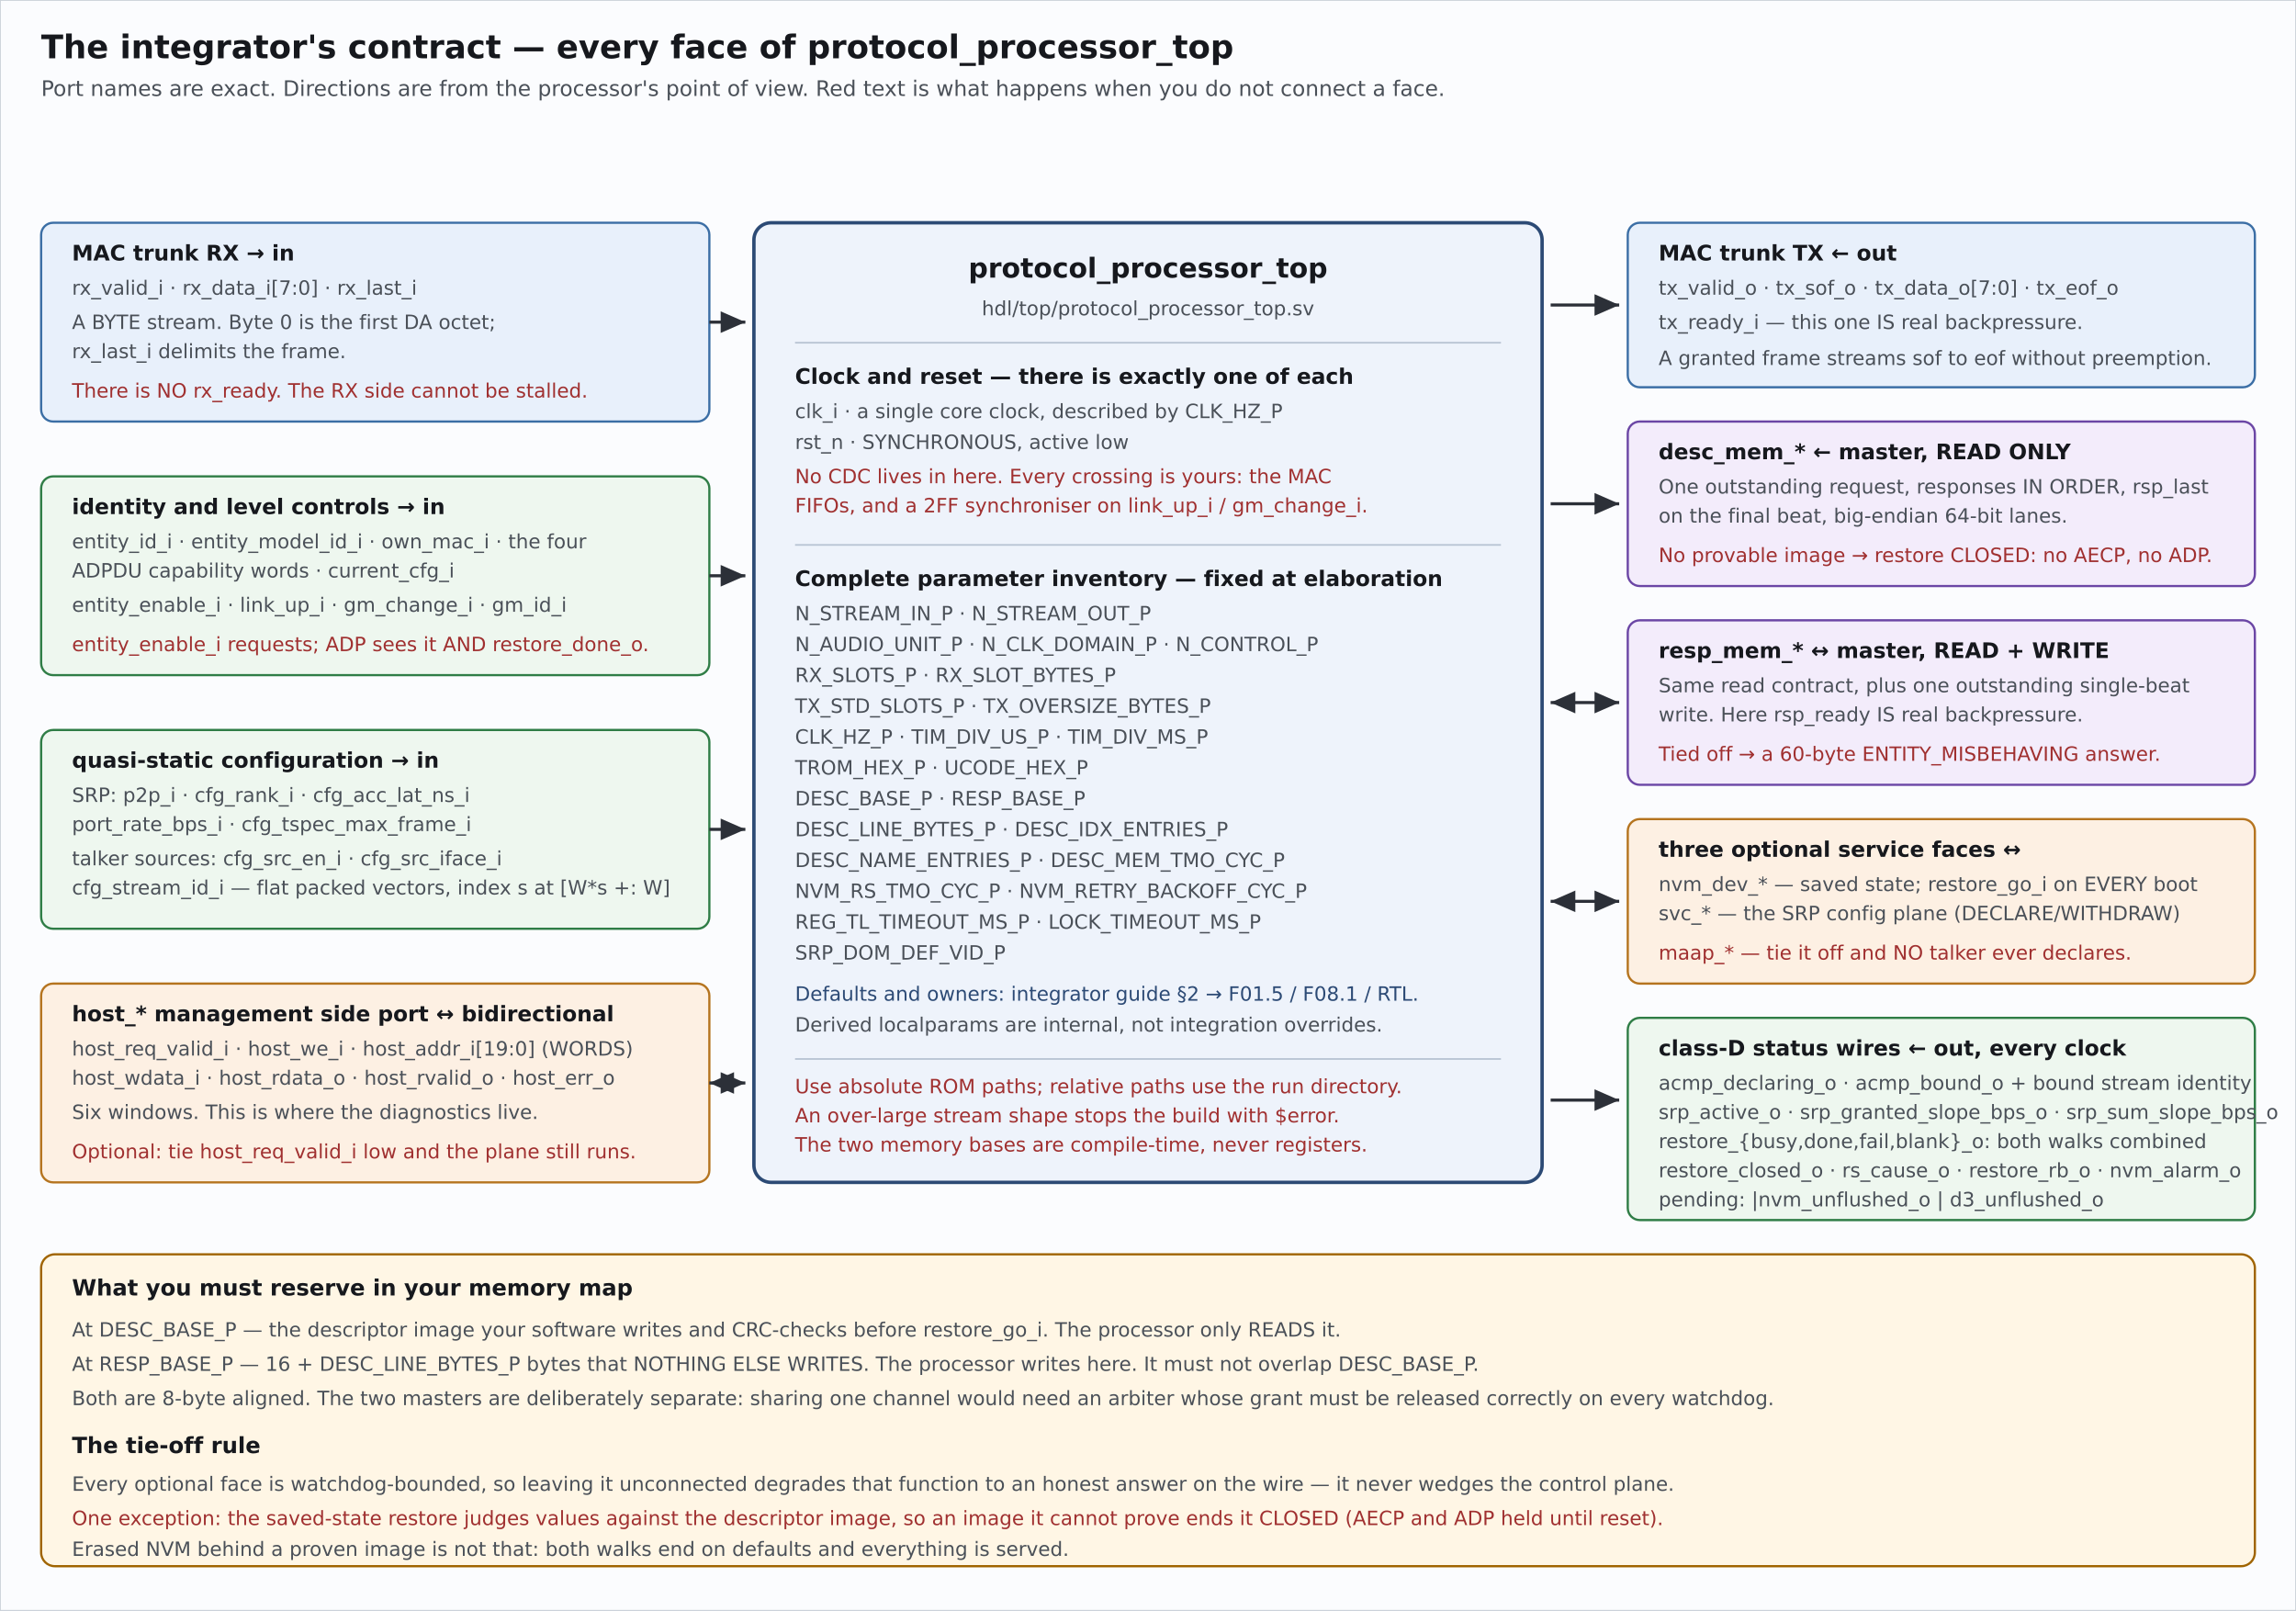
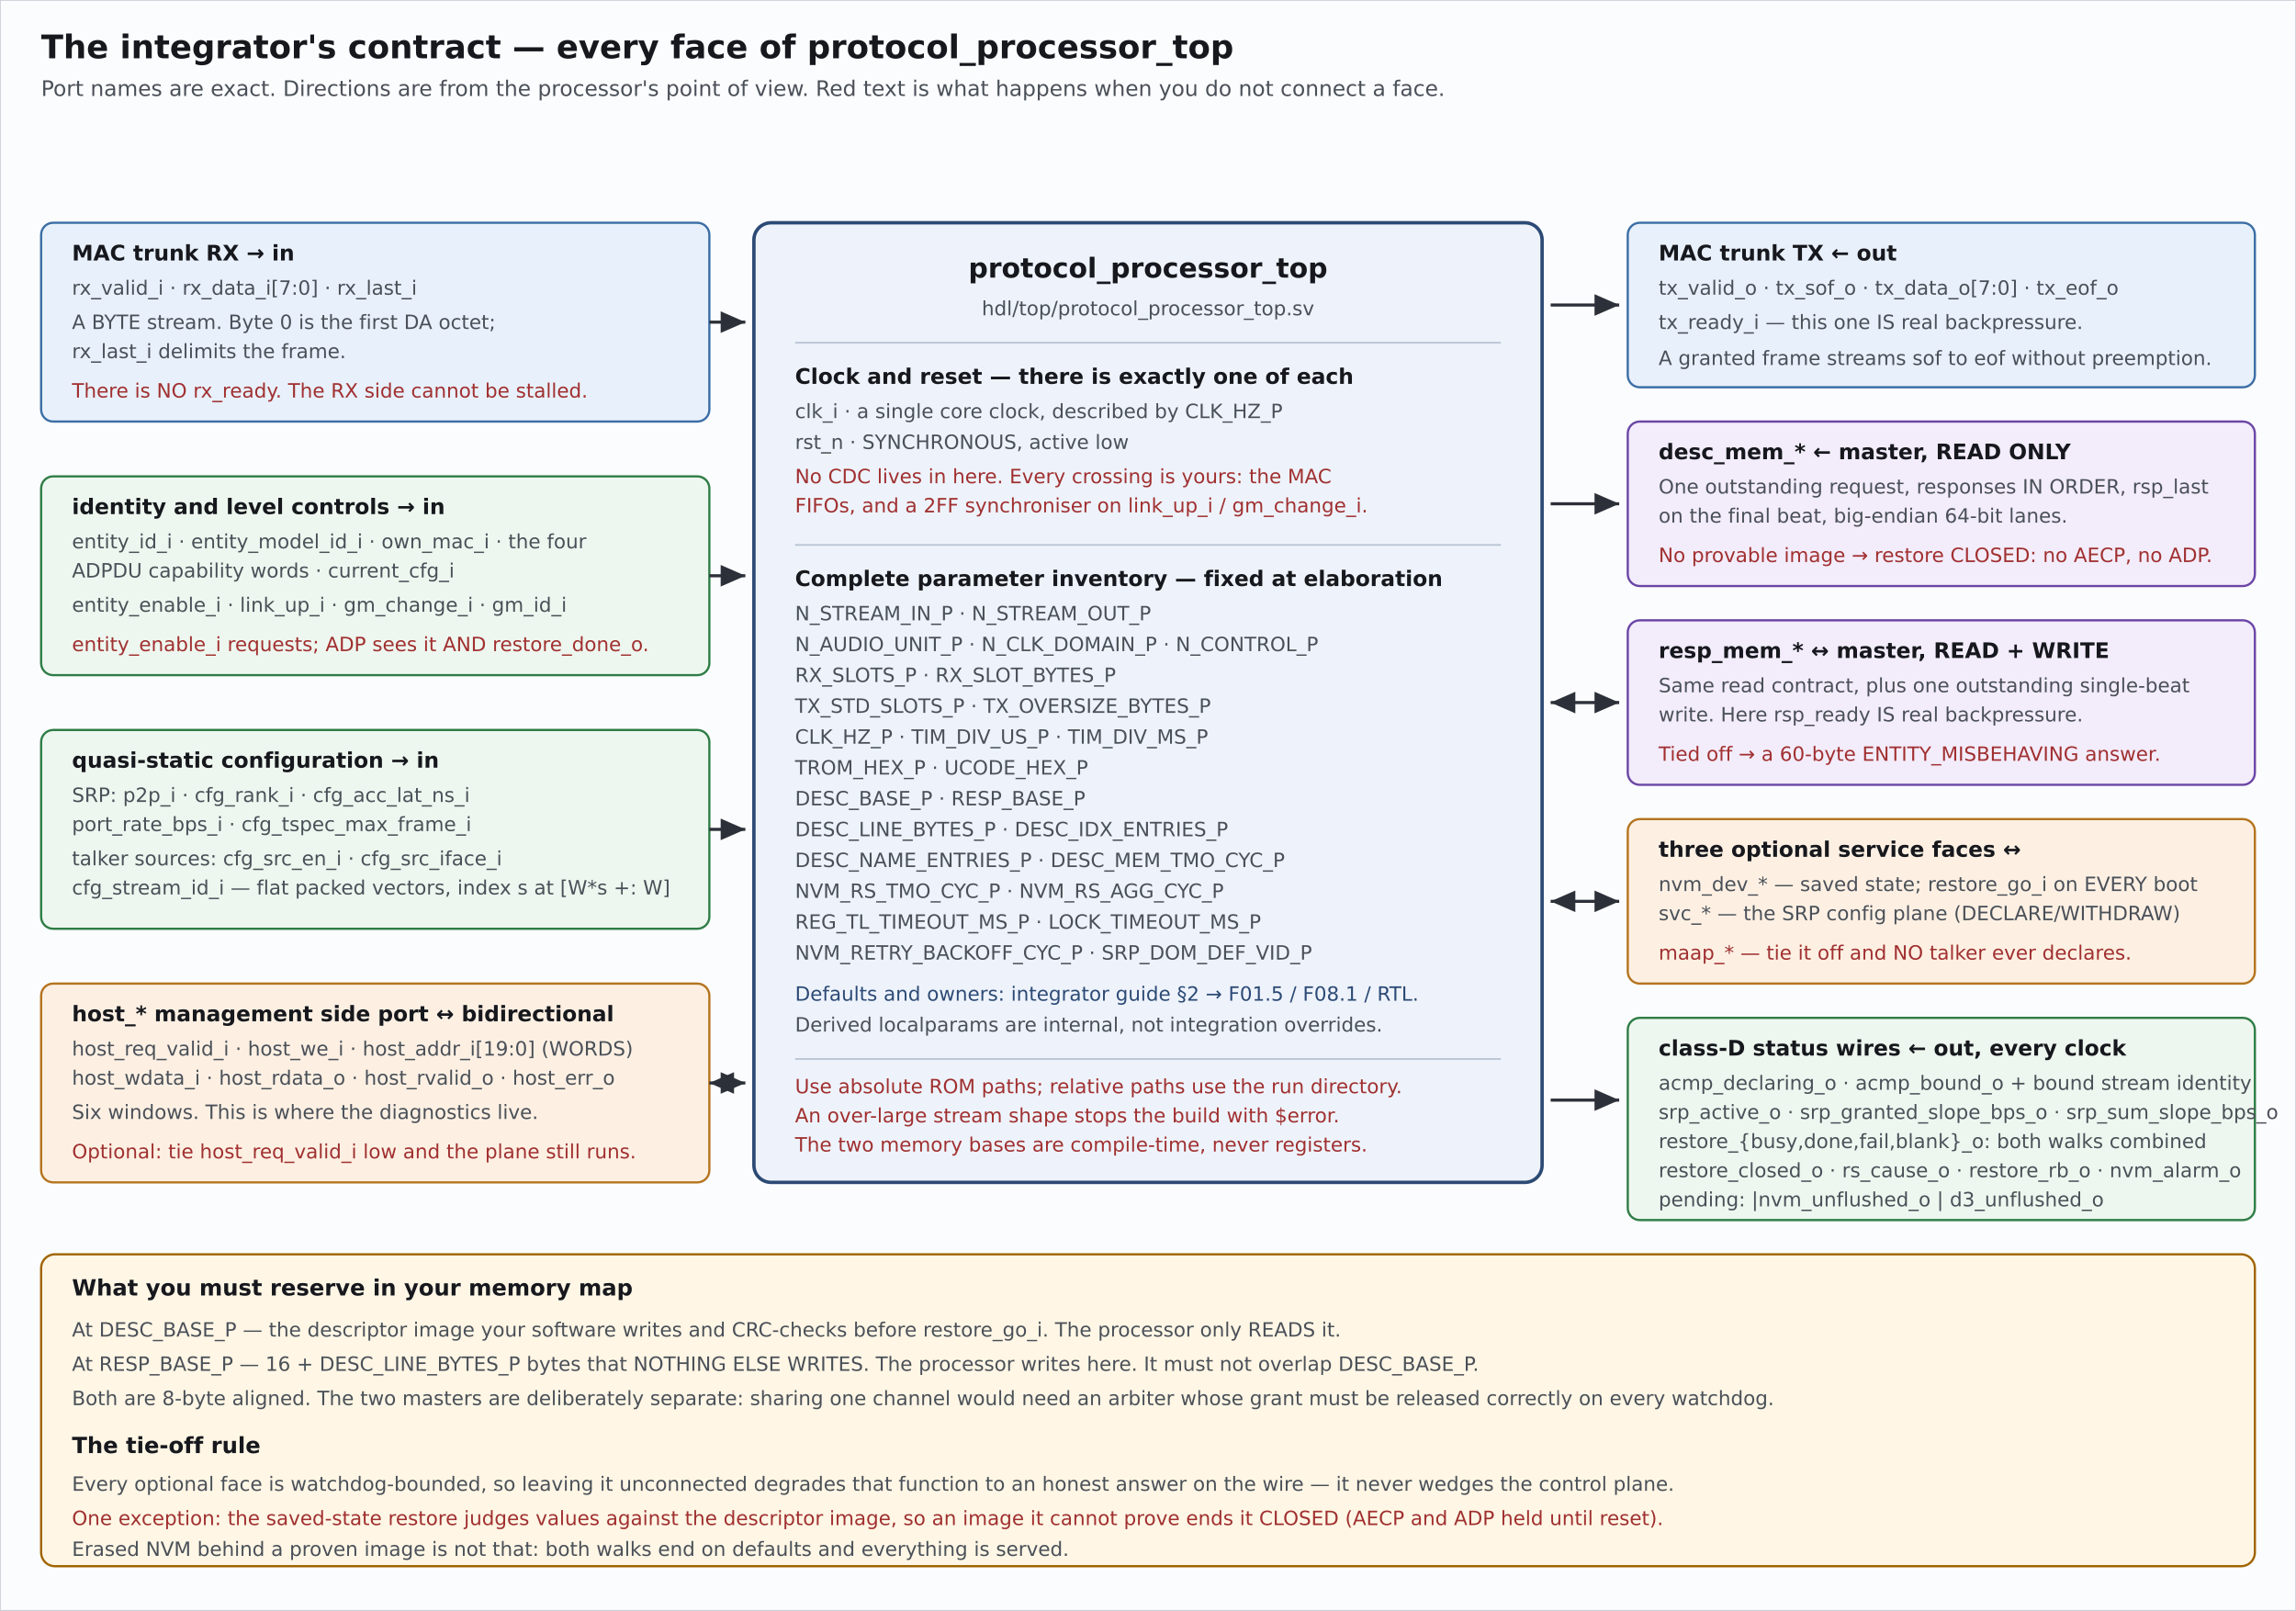
<svg xmlns="http://www.w3.org/2000/svg" width="1340" height="940" viewBox="0 0 1340 940" font-family="DejaVu Sans, Verdana, Helvetica, Arial, sans-serif">
  <defs>
    <marker id="ah" markerWidth="9" markerHeight="9" refX="8" refY="4.5" orient="auto">
      <path d="M0,1 L8,4.5 L0,8 z" fill="#2c3038" />
    </marker>
    <marker id="ahb" markerWidth="9" markerHeight="9" refX="1" refY="4.5" orient="auto">
      <path d="M9,1 L1,4.5 L9,8 z" fill="#2c3038" />
    </marker>
  </defs>
  <rect x="0" y="0" width="1340" height="940" fill="#fbfcfe" stroke="#ccd2da" stroke-width="1" />
  <text x="24" y="34" font-size="19" font-weight="bold" fill="#16181d">The integrator's contract — every face of protocol_processor_top</text>
  <text x="24" y="56" font-size="12.5" fill="#4a5058">Port names are exact. Directions are from the processor's point of view. Red text is what happens when you do not connect a face.</text>
  <rect x="440" y="130" width="460" height="560" rx="10" fill="#eef3fb" stroke="#2c4a75" stroke-width="2" />
  <text x="670" y="162" font-size="16" font-weight="bold" text-anchor="middle" fill="#16181d">protocol_processor_top</text>
  <text x="670" y="184" font-size="11.5" text-anchor="middle" fill="#4a5058">hdl/top/protocol_processor_top.sv</text>
  <line x1="464" y1="200" x2="876" y2="200" stroke="#b9c4d4" stroke-width="1" />
  <text x="464" y="224" font-size="12.5" font-weight="bold" fill="#16181d">Clock and reset — there is exactly one of each</text>
  <text x="464" y="244" font-size="11.5" fill="#4a5058">clk_i · a single core clock, described by CLK_HZ_P</text>
  <text x="464" y="262" font-size="11.5" fill="#4a5058">rst_n · SYNCHRONOUS, active low</text>
  <text x="464" y="282" font-size="11.5" fill="#a03030">No CDC lives in here. Every crossing is yours: the MAC</text>
  <text x="464" y="299" font-size="11.5" fill="#a03030">FIFOs, and a 2FF synchroniser on link_up_i / gm_change_i.</text>
  <line x1="464" y1="318" x2="876" y2="318" stroke="#b9c4d4" stroke-width="1" />
  <text x="464" y="342" font-size="12.5" font-weight="bold" fill="#16181d">Complete parameter inventory — fixed at elaboration</text>
  <g id="integration-parameters" font-size="11.5" fill="#4a5058">
    <text x="464" y="362">N_STREAM_IN_P · N_STREAM_OUT_P</text>
    <text x="464" y="380">N_AUDIO_UNIT_P · N_CLK_DOMAIN_P · N_CONTROL_P</text>
    <text x="464" y="398">RX_SLOTS_P · RX_SLOT_BYTES_P</text>
    <text x="464" y="416">TX_STD_SLOTS_P · TX_OVERSIZE_BYTES_P</text>
    <text x="464" y="434">CLK_HZ_P · TIM_DIV_US_P · TIM_DIV_MS_P</text>
    <text x="464" y="452">TROM_HEX_P · UCODE_HEX_P</text>
    <text x="464" y="470">DESC_BASE_P · RESP_BASE_P</text>
    <text x="464" y="488">DESC_LINE_BYTES_P · DESC_IDX_ENTRIES_P</text>
    <text x="464" y="506">DESC_NAME_ENTRIES_P · DESC_MEM_TMO_CYC_P</text>
-     <text x="464" y="524">NVM_RS_TMO_CYC_P · NVM_RETRY_BACKOFF_CYC_P</text>
+     <text x="464" y="524">NVM_RS_TMO_CYC_P · NVM_RS_AGG_CYC_P</text>
    <text x="464" y="542">REG_TL_TIMEOUT_MS_P · LOCK_TIMEOUT_MS_P</text>
-     <text x="464" y="560">SRP_DOM_DEF_VID_P</text>
+     <text x="464" y="560">NVM_RETRY_BACKOFF_CYC_P · SRP_DOM_DEF_VID_P</text>
  </g>
  <a href="../guides/integrator.md#integration-parameters">
    <text x="464" y="584" font-size="11.5" fill="#2c4a75">Defaults and owners: integrator guide §2 → F01.5 / F08.1 / RTL.</text>
  </a>
  <text x="464" y="602" font-size="11.5" fill="#4a5058">Derived localparams are internal, not integration overrides.</text>
  <line x1="464" y1="618" x2="876" y2="618" stroke="#b9c4d4" stroke-width="1" />
  <text x="464" y="638" font-size="11.5" fill="#a03030">Use absolute ROM paths; relative paths use the run directory.</text>
  <text x="464" y="655" font-size="11.5" fill="#a03030">An over-large stream shape stops the build with $error.</text>
  <text x="464" y="672" font-size="11.5" fill="#a03030">The two memory bases are compile-time, never registers.</text>
  <rect x="24" y="130" width="390" height="116" rx="7" fill="#e8f0fb" stroke="#3b6ea5" stroke-width="1.3" />
  <text x="42" y="152" font-size="12.5" font-weight="bold" fill="#16181d">MAC trunk RX  →  in</text>
  <text x="42" y="172" font-size="11.5" fill="#4a5058">rx_valid_i · rx_data_i[7:0] · rx_last_i</text>
  <text x="42" y="192" font-size="11.5" fill="#4a5058">A BYTE stream. Byte 0 is the first DA octet;</text>
  <text x="42" y="209" font-size="11.5" fill="#4a5058">rx_last_i delimits the frame.</text>
  <text x="42" y="232" font-size="11.5" fill="#a03030">There is NO rx_ready. The RX side cannot be stalled.</text>
  <rect x="24" y="278" width="390" height="116" rx="7" fill="#eef7ef" stroke="#2f7d46" stroke-width="1.3" />
  <text x="42" y="300" font-size="12.5" font-weight="bold" fill="#16181d">identity and level controls  →  in</text>
  <text x="42" y="320" font-size="11.5" fill="#4a5058">entity_id_i · entity_model_id_i · own_mac_i · the four</text>
  <text x="42" y="337" font-size="11.5" fill="#4a5058">ADPDU capability words · current_cfg_i</text>
  <text x="42" y="357" font-size="11.5" fill="#4a5058">entity_enable_i · link_up_i · gm_change_i · gm_id_i</text>
  <text x="42" y="380" font-size="11.5" fill="#a03030">entity_enable_i requests; ADP sees it AND restore_done_o.</text>
  <rect x="24" y="426" width="390" height="116" rx="7" fill="#eef7ef" stroke="#2f7d46" stroke-width="1.3" />
  <text x="42" y="448" font-size="12.5" font-weight="bold" fill="#16181d">quasi-static configuration  →  in</text>
  <text x="42" y="468" font-size="11.5" fill="#4a5058">SRP: p2p_i · cfg_rank_i · cfg_acc_lat_ns_i</text>
  <text x="42" y="485" font-size="11.5" fill="#4a5058">port_rate_bps_i · cfg_tspec_max_frame_i</text>
  <text x="42" y="505" font-size="11.5" fill="#4a5058">talker sources: cfg_src_en_i · cfg_src_iface_i</text>
  <text x="42" y="522" font-size="11.5" fill="#4a5058">cfg_stream_id_i — flat packed vectors, index s at [W*s +: W]</text>
  <rect x="24" y="574" width="390" height="116" rx="7" fill="#fdf0e3" stroke="#b5741f" stroke-width="1.3" />
  <text x="42" y="596" font-size="12.5" font-weight="bold" fill="#16181d">host_* management side port  ↔  bidirectional</text>
  <text x="42" y="616" font-size="11.5" fill="#4a5058">host_req_valid_i · host_we_i · host_addr_i[19:0] (WORDS)</text>
  <text x="42" y="633" font-size="11.5" fill="#4a5058">host_wdata_i · host_rdata_o · host_rvalid_o · host_err_o</text>
  <text x="42" y="653" font-size="11.5" fill="#4a5058">Six windows. This is where the diagnostics live.</text>
  <text x="42" y="676" font-size="11.5" fill="#a03030">Optional: tie host_req_valid_i low and the plane still runs.</text>
  <line x1="414" y1="188" x2="435" y2="188" stroke="#2c3038" stroke-width="1.8" marker-end="url(#ah)" />
  <line x1="414" y1="336" x2="435" y2="336" stroke="#2c3038" stroke-width="1.8" marker-end="url(#ah)" />
  <line x1="414" y1="484" x2="435" y2="484" stroke="#2c3038" stroke-width="1.8" marker-end="url(#ah)" />
  <line x1="414" y1="632" x2="435" y2="632" stroke="#2c3038" stroke-width="1.8" marker-end="url(#ah)" marker-start="url(#ahb)" />
  <rect x="950" y="130" width="366" height="96" rx="7" fill="#e8f0fb" stroke="#3b6ea5" stroke-width="1.3" />
  <text x="968" y="152" font-size="12.5" font-weight="bold" fill="#16181d">MAC trunk TX  ←  out</text>
  <text x="968" y="172" font-size="11.5" fill="#4a5058">tx_valid_o · tx_sof_o · tx_data_o[7:0] · tx_eof_o</text>
  <text x="968" y="192" font-size="11.5" fill="#4a5058">tx_ready_i — this one IS real backpressure.</text>
  <text x="968" y="213" font-size="11.5" fill="#4a5058">A granted frame streams sof to eof without preemption.</text>
  <rect x="950" y="246" width="366" height="96" rx="7" fill="#f3ecfb" stroke="#6b46a5" stroke-width="1.3" />
  <text x="968" y="268" font-size="12.5" font-weight="bold" fill="#16181d">desc_mem_*  ←  master, READ ONLY</text>
  <text x="968" y="288" font-size="11.5" fill="#4a5058">One outstanding request, responses IN ORDER, rsp_last</text>
  <text x="968" y="305" font-size="11.5" fill="#4a5058">on the final beat, big-endian 64-bit lanes.</text>
  <text x="968" y="328" font-size="11.5" fill="#a03030">No provable image → restore CLOSED: no AECP, no ADP.</text>
  <rect x="950" y="362" width="366" height="96" rx="7" fill="#f3ecfb" stroke="#6b46a5" stroke-width="1.3" />
  <text x="968" y="384" font-size="12.5" font-weight="bold" fill="#16181d">resp_mem_*  ↔  master, READ + WRITE</text>
  <text x="968" y="404" font-size="11.5" fill="#4a5058">Same read contract, plus one outstanding single-beat</text>
  <text x="968" y="421" font-size="11.5" fill="#4a5058">write. Here rsp_ready IS real backpressure.</text>
  <text x="968" y="444" font-size="11.5" fill="#a03030">Tied off → a 60-byte ENTITY_MISBEHAVING answer.</text>
  <rect x="950" y="478" width="366" height="96" rx="7" fill="#fdf0e3" stroke="#b5741f" stroke-width="1.3" />
  <text x="968" y="500" font-size="12.5" font-weight="bold" fill="#16181d">three optional service faces  ↔</text>
  <text x="968" y="520" font-size="11.5" fill="#4a5058">nvm_dev_* — saved state; restore_go_i on EVERY boot</text>
  <text x="968" y="537" font-size="11.5" fill="#4a5058">svc_* — the SRP config plane (DECLARE/WITHDRAW)</text>
  <text x="968" y="560" font-size="11.5" fill="#a03030">maap_* — tie it off and NO talker ever declares.</text>
  <rect x="950" y="594" width="366" height="118" rx="7" fill="#eef7ef" stroke="#2f7d46" stroke-width="1.3" />
  <text x="968" y="616" font-size="12.5" font-weight="bold" fill="#16181d">class-D status wires  ←  out, every clock</text>
  <text x="968" y="636" font-size="11.5" fill="#4a5058">acmp_declaring_o · acmp_bound_o + bound stream identity</text>
  <text x="968" y="653" font-size="11.5" fill="#4a5058">srp_active_o · srp_granted_slope_bps_o · srp_sum_slope_bps_o</text>
  <text x="968" y="670" font-size="11.5" fill="#4a5058">restore_{busy,done,fail,blank}_o: both walks combined</text>
  <text x="968" y="687" font-size="11.5" fill="#4a5058">restore_closed_o · rs_cause_o · restore_rb_o · nvm_alarm_o</text>
  <text x="968" y="704" font-size="11.5" fill="#4a5058">pending: |nvm_unflushed_o | d3_unflushed_o</text>
  <line x1="905" y1="178" x2="945" y2="178" stroke="#2c3038" stroke-width="1.8" marker-end="url(#ah)" />
  <line x1="905" y1="294" x2="945" y2="294" stroke="#2c3038" stroke-width="1.8" marker-end="url(#ah)" />
  <line x1="905" y1="410" x2="945" y2="410" stroke="#2c3038" stroke-width="1.8" marker-end="url(#ah)" marker-start="url(#ahb)" />
  <line x1="905" y1="526" x2="945" y2="526" stroke="#2c3038" stroke-width="1.8" marker-end="url(#ah)" marker-start="url(#ahb)" />
  <line x1="905" y1="642" x2="945" y2="642" stroke="#2c3038" stroke-width="1.8" marker-end="url(#ah)" />
  <rect x="24" y="732" width="1292" height="182" rx="8" fill="#fff6e5" stroke="#a06400" stroke-width="1.3" />
  <text x="42" y="756" font-size="13" font-weight="bold" fill="#16181d">What you must reserve in your memory map</text>
  <text x="42" y="780" font-size="11.5" fill="#4a5058">At DESC_BASE_P — the descriptor image your software writes and CRC-checks before restore_go_i. The processor only READS it.</text>
  <text x="42" y="800" font-size="11.5" fill="#4a5058">At RESP_BASE_P — 16 + DESC_LINE_BYTES_P bytes that NOTHING ELSE WRITES. The processor writes here. It must not overlap DESC_BASE_P.</text>
  <text x="42" y="820" font-size="11.5" fill="#4a5058">Both are 8-byte aligned. The two masters are deliberately separate: sharing one channel would need an arbiter whose grant must be released correctly on every watchdog.</text>
  <text x="42" y="848" font-size="13" font-weight="bold" fill="#16181d">The tie-off rule</text>
  <text x="42" y="870" font-size="11.5" fill="#4a5058">Every optional face is watchdog-bounded, so leaving it unconnected degrades that function to an honest answer on the wire — it never wedges the control plane.</text>
  <text x="42" y="890" font-size="11.5" fill="#a03030">One exception: the saved-state restore judges values against the descriptor image, so an image it cannot prove ends it CLOSED (AECP and ADP held until reset).</text>
  <text x="42" y="908" font-size="11.5" fill="#4a5058">Erased NVM behind a proven image is not that: both walks end on defaults and everything is served.</text>
</svg>
